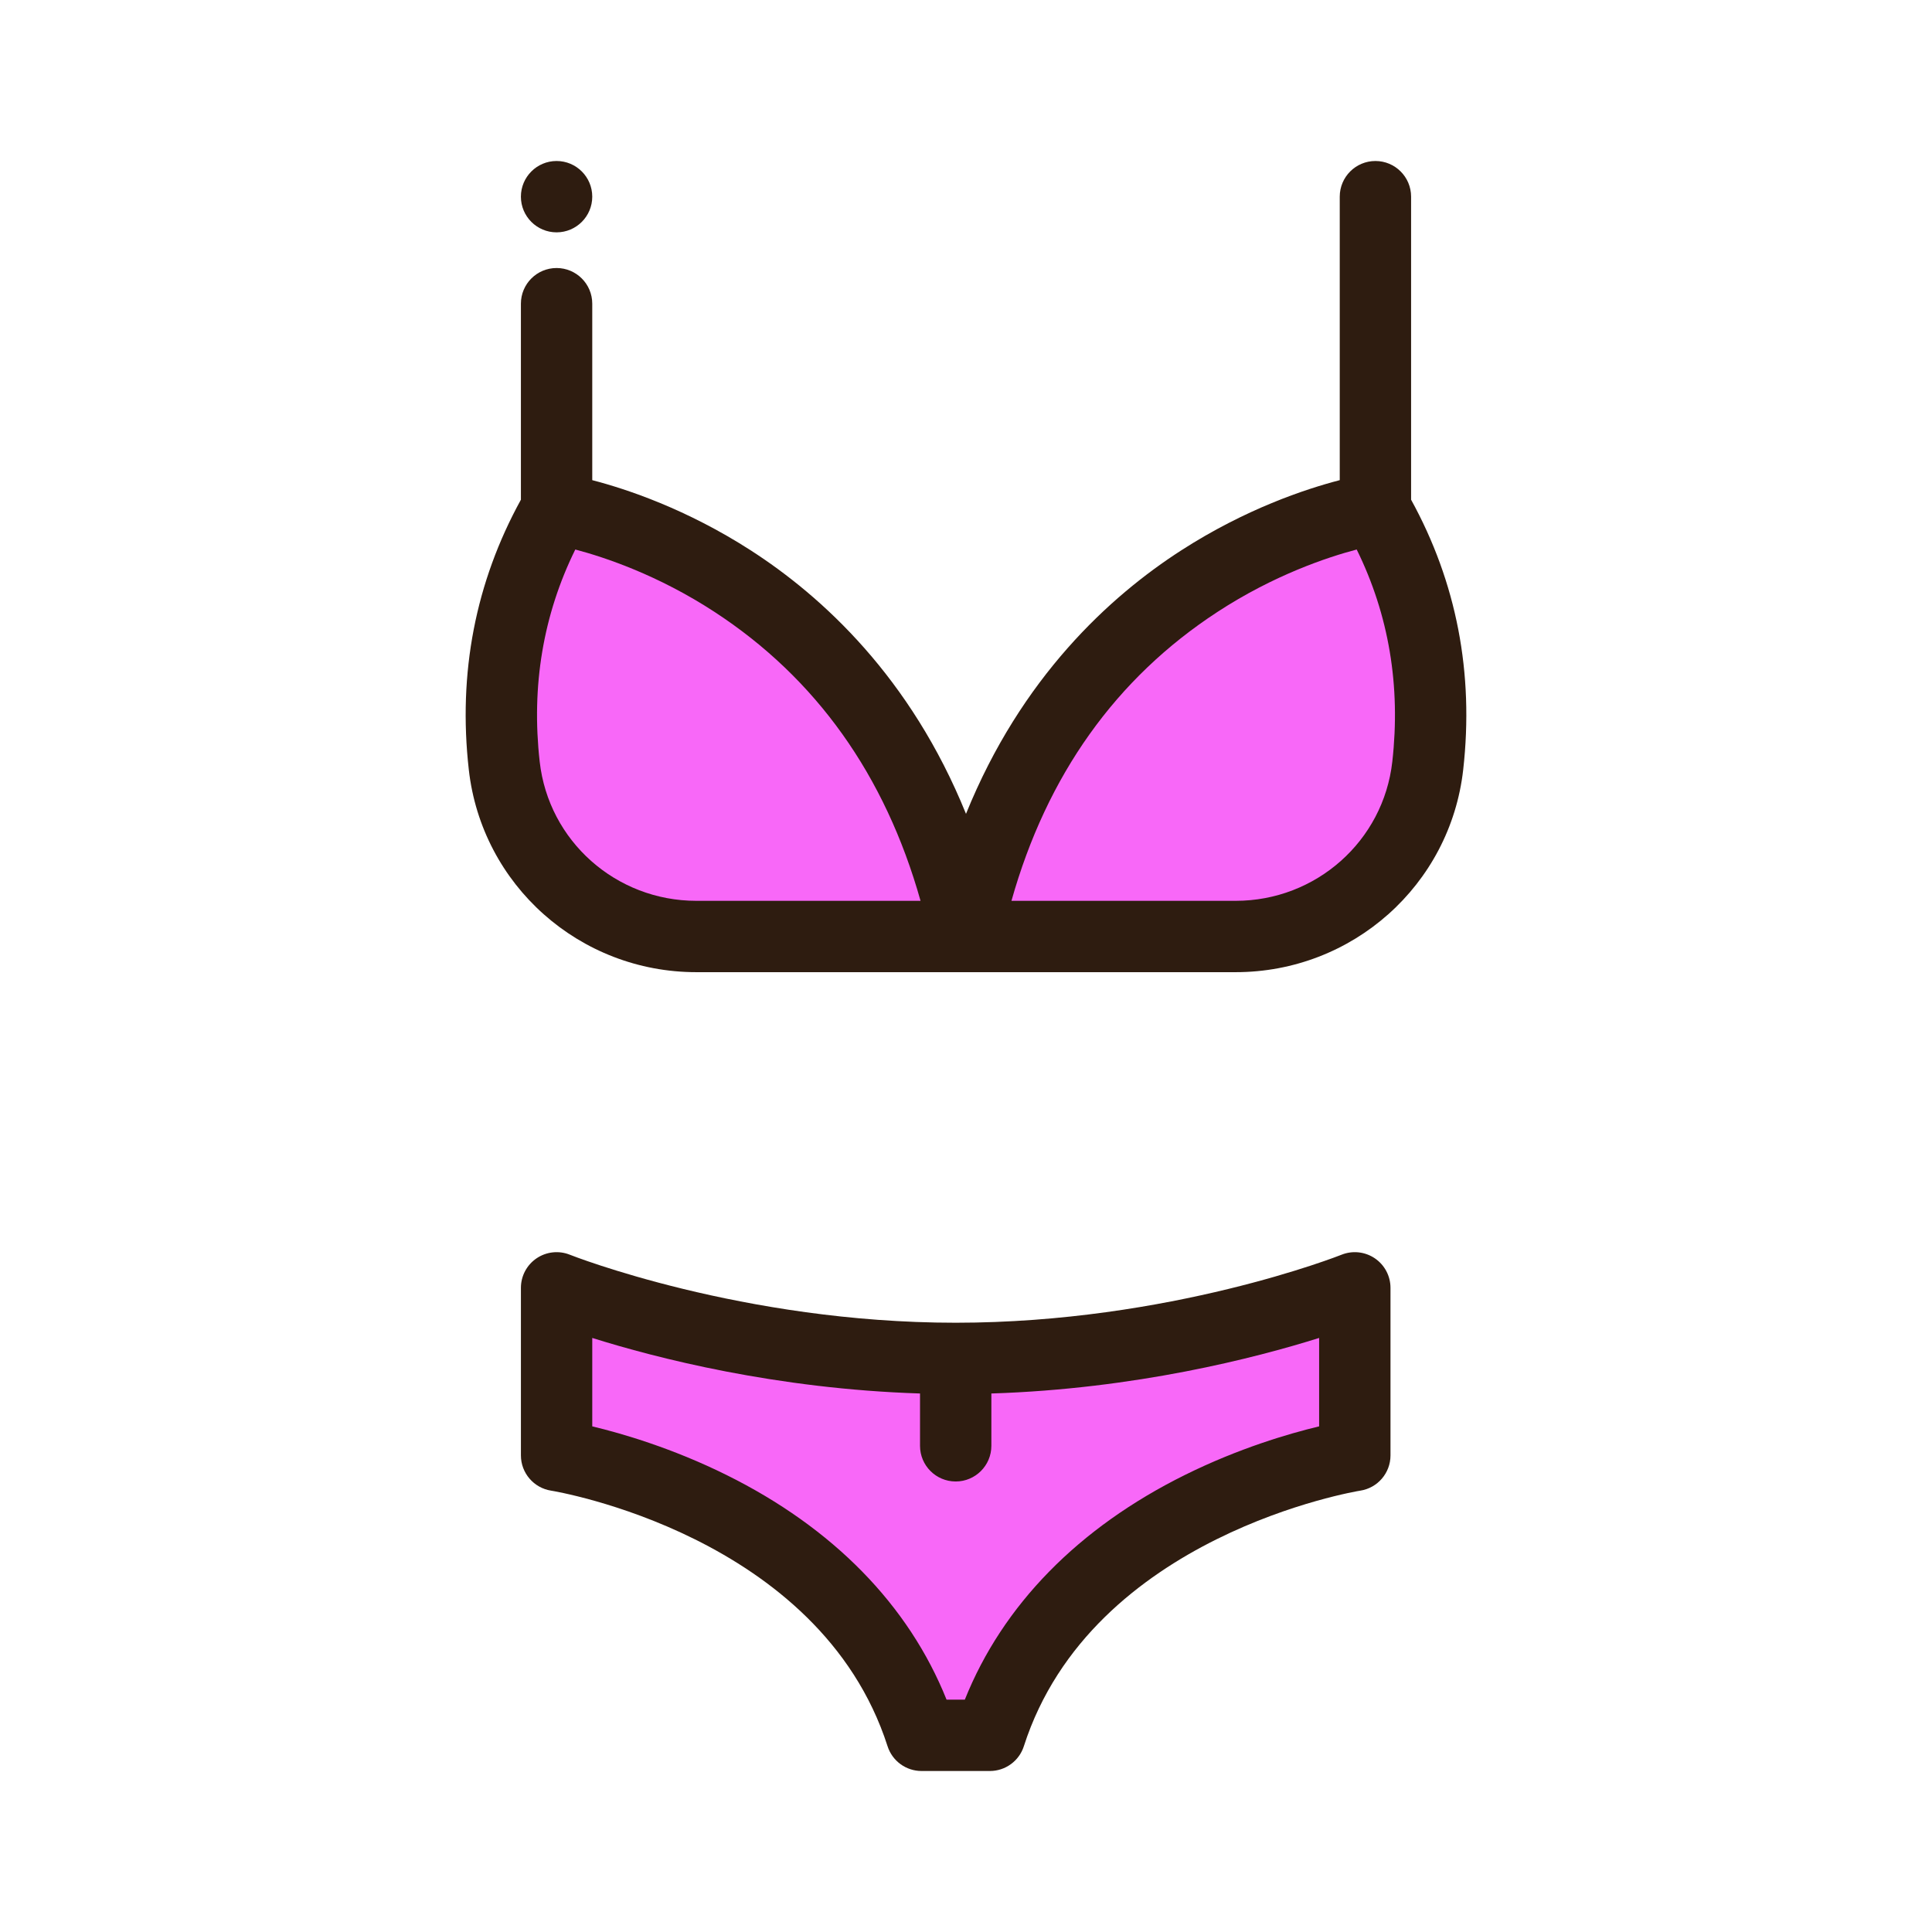
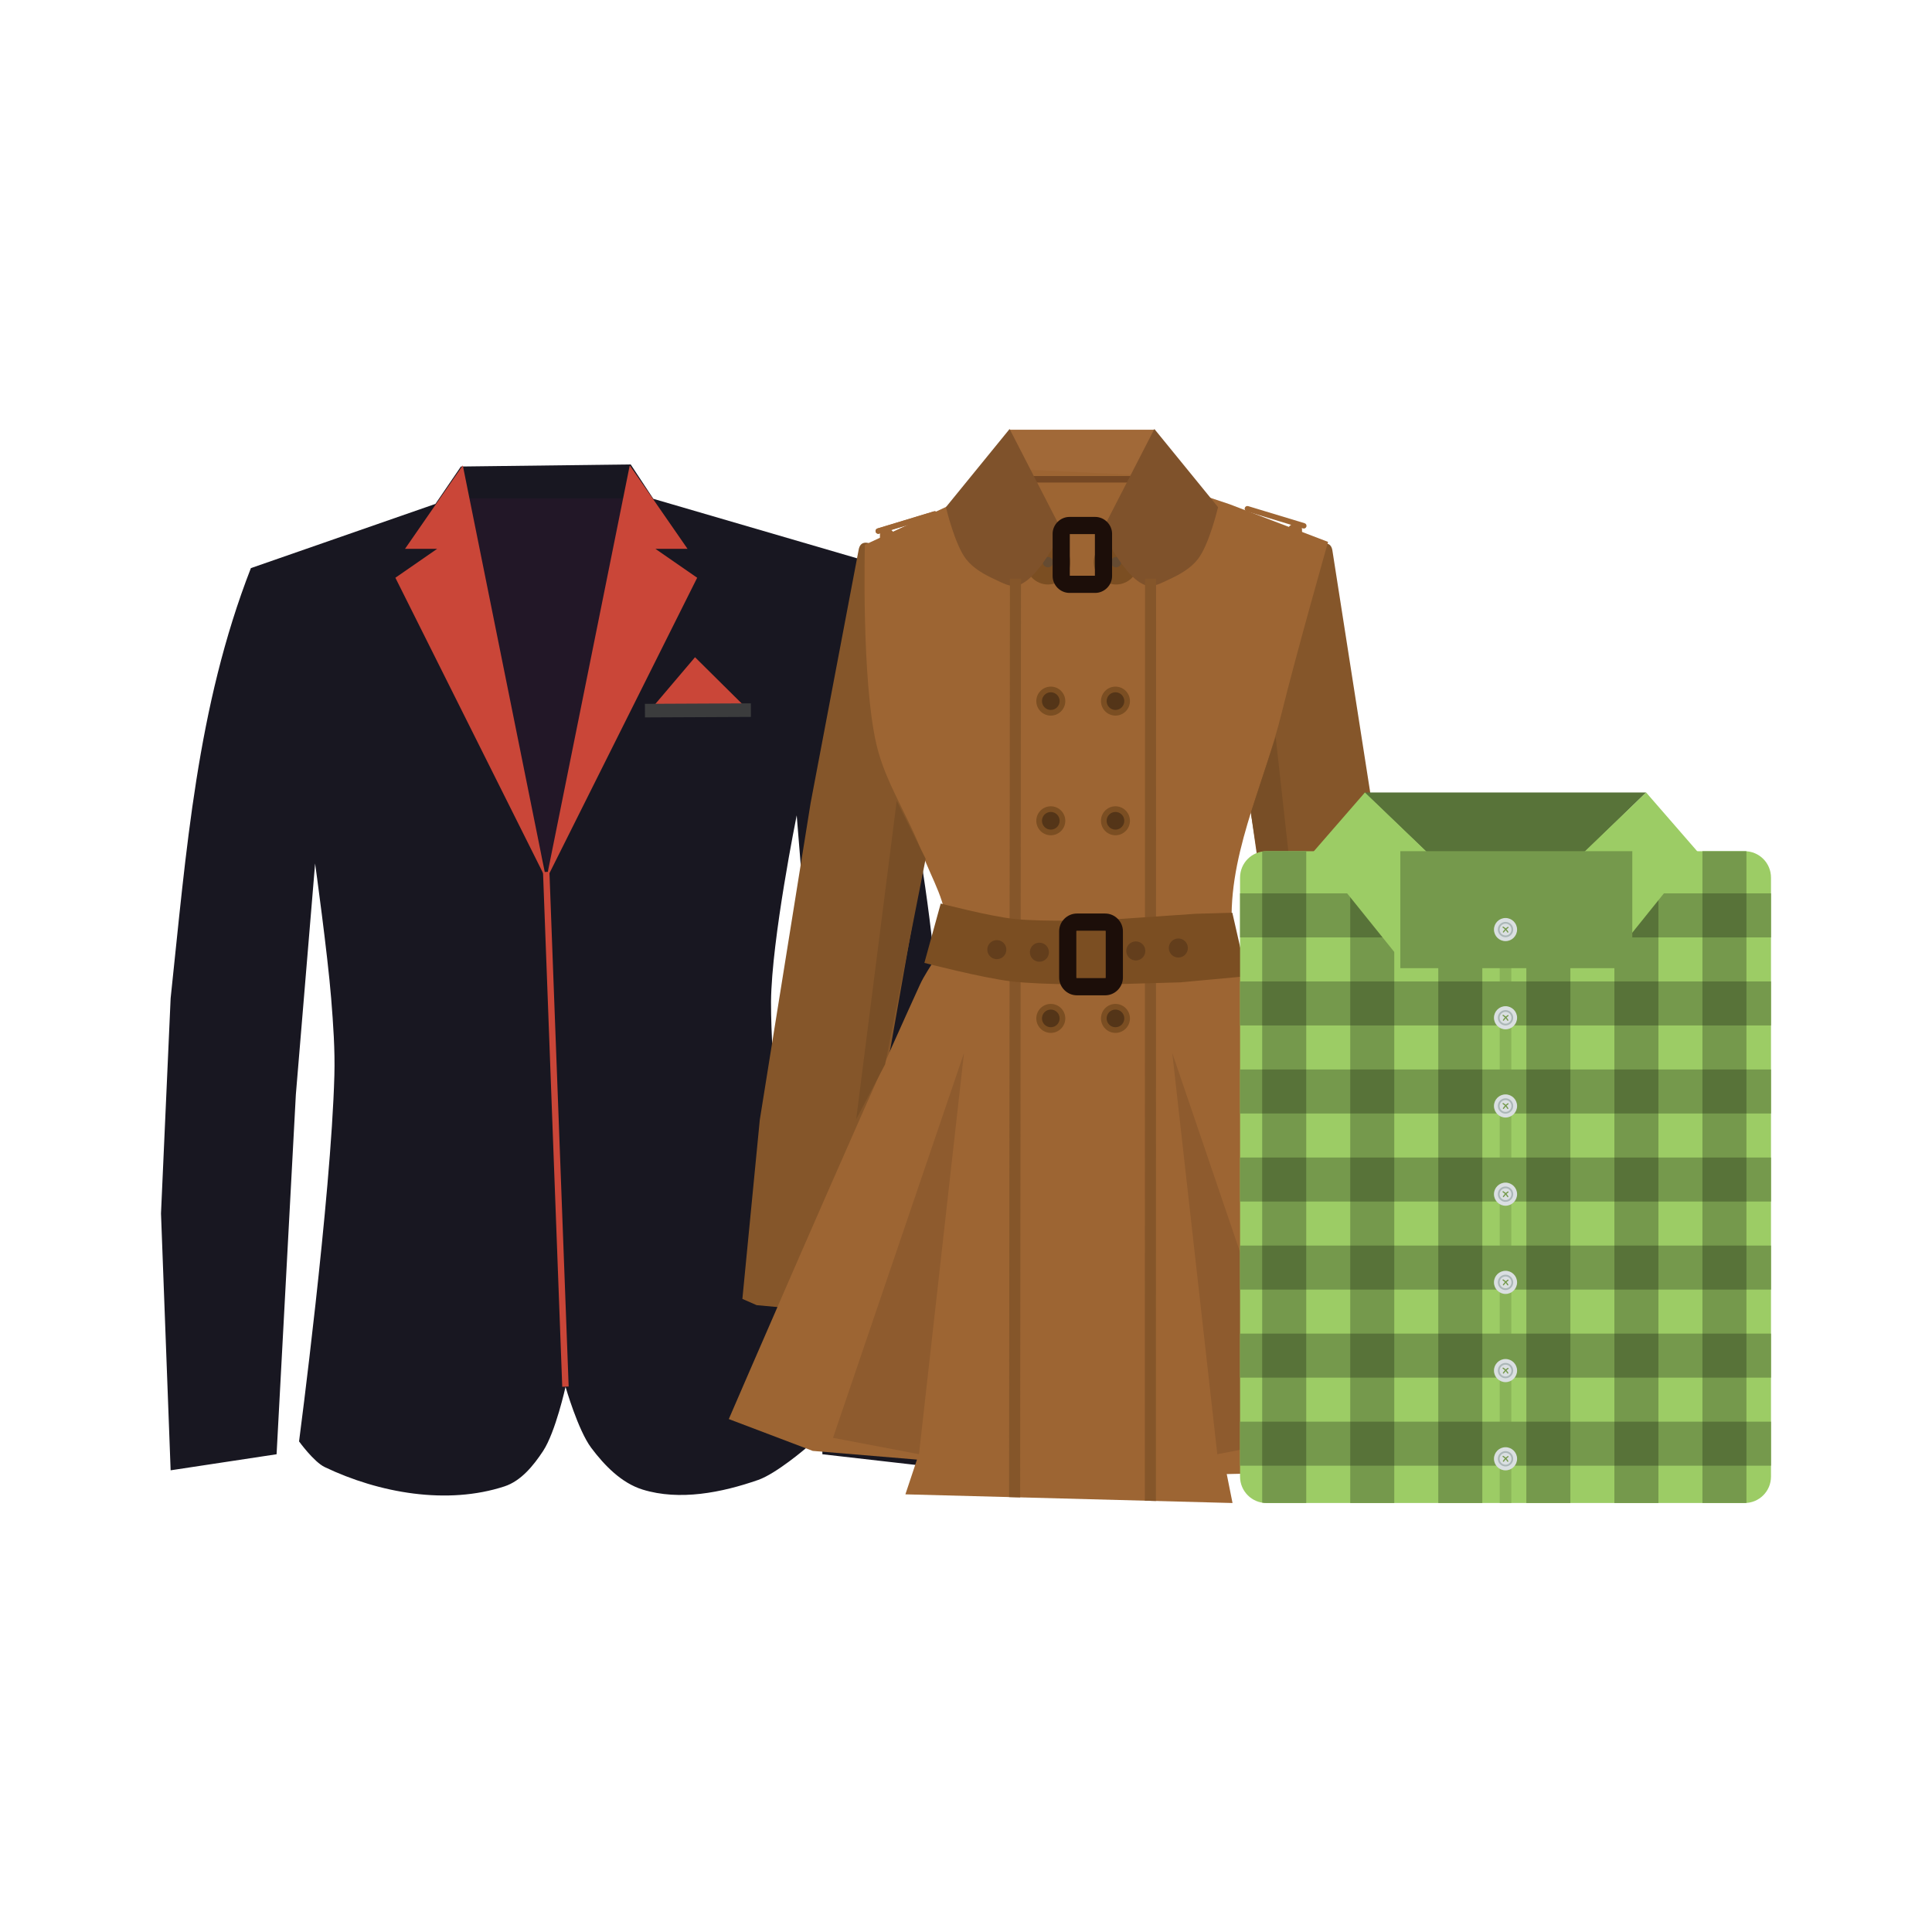
- <svg xmlns="http://www.w3.org/2000/svg" height="256px" width="256px" version="1.1" id="Layer_1" viewBox="-51.2 -51.2 614.40 614.40" xml:space="preserve" fill="#000000">
+ <svg xmlns="http://www.w3.org/2000/svg" height="256px" width="256px" version="1.1" id="Layer_1" viewBox="-48 -48 576.00 576.00" xml:space="preserve" fill="#000000">
  <g id="SVGRepo_bgCarrier" stroke-width="0" />
  <g id="SVGRepo_tracerCarrier" stroke-linecap="round" stroke-linejoin="round" />
  <g id="SVGRepo_iconCarrier">
-     <g>
-       <path style="fill:#f868f8;" d="M252.722,380.79c71.028,0,126.922-22.439,126.922-22.439v53.285c0,0-91.947,14.022-116.054,89.02 h-10.868h-10.868c-24.107-74.998-116.054-89.02-116.054-89.02V358.35C125.799,358.35,181.694,380.79,252.722,380.79z" />
-       <path style="fill:#f868f8;" d="M386.201,110.632c16.79,29.053,19.308,57.993,16.642,81.658 c-3.483,31.005-29.893,54.329-61.09,54.329H256C281.457,125.822,386.201,110.632,386.201,110.632z" />
-       <path style="fill:#f868f8;" d="M125.799,110.632c0,0,104.744,15.19,130.201,135.987h-85.753c-31.197,0-57.607-23.324-61.09-54.329 C106.491,168.625,109.01,139.685,125.799,110.632z" />
-     </g>
-     <g>
-       <path style="fill:#2E1C10;" d="M125.799,22.689c6.262,0,11.344-5.082,11.344-11.345S132.062,0,125.799,0 s-11.345,5.082-11.345,11.345S119.537,22.689,125.799,22.689z" />
-       <path style="fill:#2E1C10;" d="M414.118,193.559c3.462-30.74-2.132-59.599-16.572-85.847V11.345C397.546,5.08,392.466,0,386.201,0 s-11.345,5.08-11.345,11.345v90.149c-10.978,2.847-29.959,9.173-50.348,22.293c-22.805,14.674-50.95,40.447-68.508,83.829 c-17.558-43.383-45.702-69.155-68.508-83.829c-20.388-13.119-39.37-19.446-50.348-22.293V45.378c0-6.264-5.08-11.345-11.345-11.345 c-6.264,0-11.344,5.08-11.344,11.345v62.333c-14.44,26.248-20.036,55.107-16.572,85.844c4.125,36.719,35.235,64.407,72.364,64.407 H256h85.753C378.883,257.964,409.993,230.274,414.118,193.559z M170.247,235.275c-25.566,0-46.983-19.025-49.817-44.255 c-2.711-24.062,1.097-46.718,11.32-67.469c9.378,2.47,26.294,8.109,44.289,19.849c32.268,21.053,54.261,51.92,65.505,91.873 h-71.297V235.275z M391.57,191.023c-2.834,25.227-24.251,44.252-49.817,44.252h-71.297c11.245-39.954,33.237-70.821,65.505-91.873 c17.999-11.744,34.921-17.383,44.288-19.851C390.473,144.301,394.282,166.959,391.57,191.023z" />
-       <path style="fill:#2E1C10;" d="M375.418,347.822c-0.539,0.216-54.648,21.624-122.695,21.624 c-67.812,0-122.163-21.409-122.695-21.624c-3.496-1.402-7.459-0.98-10.58,1.13c-3.121,2.109-4.99,5.631-4.99,9.398v53.286 c0,5.593,4.092,10.353,9.618,11.213c0.852,0.132,85.361,14.017,106.981,81.279c1.508,4.691,5.873,7.872,10.801,7.872h21.736 c4.928,0,9.292-3.182,10.801-7.872c21.62-67.262,106.129-81.147,106.964-81.278c5.541-0.845,9.634-5.61,9.634-11.215V358.35 c0-3.766-1.87-7.289-4.99-9.398C382.877,346.841,378.912,346.419,375.418,347.822z M368.299,402.402 c-9.669,2.317-25.534,6.961-42.678,15.453c-33.915,16.801-57.954,41.392-69.994,71.456h-5.81 c-12.04-30.064-36.08-54.656-69.994-71.456c-17.144-8.492-33.009-13.137-42.678-15.453v-28.12 c20.261,6.363,58.465,16.214,104.233,17.665v16.638c0,6.264,5.08,11.345,11.344,11.345s11.345-5.08,11.345-11.345v-16.638 c45.767-1.451,83.971-11.301,104.233-17.665v28.12H368.299z" />
+     <g transform="translate(0 -540.36)">
+       <path style="fill:#181721;" d="M2.872,930.712l31.588-4.786l5.743-107.207l5.743-68.919c0,0,3.707,26.75,4.786,40.203 c0.613,7.64,1.166,15.312,0.957,22.973C50.693,849.505,41.16,922.097,41.16,922.097s4.401,6.1,7.658,7.658 c16.212,7.753,36.532,11.355,53.604,5.743c4.934-1.622,8.628-6.193,11.486-10.529c3.721-5.645,6.701-19.144,6.701-19.144 s3.711,12.925,7.658,18.187c3.947,5.262,9.031,10.502,15.315,12.444c11.013,3.402,23.576,0.924,34.459-2.872 c5.431-1.894,14.358-9.572,14.358-9.572c1.853-43.556-10.526-92.242-10.529-133.052c0.186-18.68,7.658-55.518,7.658-55.518 l5.743,70.833l1.914,119.651l33.502,3.829l1.914-120.608c-1.653-51.476-12.98-100.552-24.887-150.282l-60.933-17.79l-6.749-10.249 l-50.616,0.619l-7.6,11.148l-55.015,19.144c-16.16,41.459-19.264,84.52-23.93,128.266L0,854.135L2.872,930.712z" />
+       <path style="fill:#221727;" d="M89.539,640.92h51.102l-7.445,66.556l-17.598,44.785l-17.26-40.742L89.539,640.92z" />
+       <g>
+         <path style="fill:#CA4638;" d="M114.865,754.586l-44.989-89.977l12.444-8.615h-9.572l17.23-24.887L114.865,754.586z" />
+         <path style="fill:#CA4638;" d="M114.865,754.586l44.989-89.977l-12.444-8.615h9.572l-17.23-24.887L114.865,754.586z" />
+         <path style="fill:#CA4638;" d="M113.891,752.344l1.913-0.074l5.735,153.464l-1.913,0.074L113.891,752.344z" />
+         <path style="fill:#CA4638;" d="M147.096,702.574l12.117-14.271l15.64,15.495L147.096,702.574z" />
+       </g>
+       <path style="fill:#3B3C3D;" d="M144.271,702.197l31.587-0.147l0.019,4.051l-31.587,0.147L144.271,702.197z" />
+       <g>
+         <path style="fill:#85562A;" d="M372.329,882.637l4.315-1.726l-3.452-53.512l-12.083-94.941l-11.867-75.953 c-2.903-18.58-89.726,91.385-25.246,71.637l15.536,108.75l18.125,46.607L372.329,882.637z" />
+         <path style="fill:#85562A;" d="M177.588,881.477l-4.257-1.865l5.188-53.372l15.159-94.498l14.327-75.527 c3.505-18.476,86.712,94.25,22.906,72.419l-19.058,108.188l-19.629,45.994L177.588,881.477z" />
+       </g>
+       <path style="fill:#A16938;" d="M253.003,620.471h43.155l5.179,14.457l-49.196,2.589L253.003,620.471z" />
+       <path style="fill:#9D6533;" d="M169.283,915.435c0,0,37.377-86.578,56.964-129.464c2.513-5.502,7.333-10.366,7.768-16.399 c0.563-7.806-4.232-15.085-6.905-22.44c-4.051-11.149-11.126-21.243-13.809-32.798c-4.499-19.369-3.452-59.554-3.452-59.554 l25.893-12.083l21.577-10.357l35.387,1.726l25.893,8.631l29.345,11.22c0,0-9.611,33.844-13.81,50.923 c-5.416,22.03-16.857,43.878-14.673,66.458c0.695,7.182,5.615,13.296,8.631,19.851c18.985,41.263,59.554,122.56,59.554,122.56 l-31.071,17.262l-38.839,0.863l1.726,8.631l-97.53-2.589l3.452-10.357l-31.071-2.589L169.283,915.435z" />
+       <path style="fill:#8E5B2E;" d="M314.917,925.91l25.633-4.883L301.49,806.291L314.917,925.91z" />
+       <path style="fill:#754824;" d="M258.397,634.281h33.877v1.942h-33.877V634.281z" />
+       <g shape-rendering="auto" image-rendering="auto" color-rendering="auto" color-interpolation="sRGB">
+         <path style="fill:#7B4E22;" d="M264.439,653.297c-3.649,0-6.662,3.013-6.662,6.662s3.013,6.66,6.662,6.66 c3.649,0,6.66-3.012,6.66-6.66S268.088,653.297,264.439,653.297z" />
+         <path style="fill:#654B32;" d="M264.439,658.42c0.88,0,1.537,0.659,1.537,1.539s-0.657,1.537-1.537,1.537 c-0.88,0-1.539-0.657-1.539-1.537S263.56,658.42,264.439,658.42z" />
+       </g>
+       <path style="fill:#7F522B;" d="M234.015,643.559l18.988-23.304l15.536,30.208c0,0-6.355,14.15-12.946,16.399 c-2.245,0.766-4.746-0.742-6.905-1.726c-3.195-1.457-6.463-3.279-8.631-6.042C236.626,654.724,234.015,643.559,234.015,643.559 L234.015,643.559z" />
+       <g shape-rendering="auto" image-rendering="auto" color-rendering="auto" color-interpolation="sRGB">
+         <path style="fill:#7B4E22;" d="M284.748,653.297c-3.649,0-6.66,3.013-6.66,6.662s3.012,6.66,6.66,6.66s6.662-3.012,6.662-6.66 S288.397,653.297,284.748,653.297z" />
+         <path style="fill:#654B32;" d="M284.748,658.42c0.88,0,1.539,0.659,1.539,1.539s-0.659,1.537-1.539,1.537 c-0.88,0-1.537-0.657-1.537-1.537S283.868,658.42,284.748,658.42z" />
+       </g>
+       <path style="fill:#7F522B;" d="M315.146,643.559l-18.988-23.304l-15.536,30.208c0,0,6.355,14.15,12.946,16.399 c2.245,0.766,4.746-0.742,6.905-1.726c3.195-1.457,6.463-3.279,8.631-6.042C312.535,654.724,315.146,643.559,315.146,643.559z" />
+       <g shape-rendering="auto" image-rendering="auto" color-rendering="auto" color-interpolation="sRGB">
+         <path style="fill:#1C0E09;" d="M270.863,646.471c-2.747,0-5.039,2.292-5.039,5.039v12.58c0,2.747,2.292,5.039,5.039,5.039h7.65 c2.747,0,5.039-2.292,5.039-5.039v-12.58c0-2.747-2.292-5.039-5.039-5.039H270.863z M270.947,651.596h7.482v12.41h-7.482V651.596z " />
+         <path style="fill:#85562A;" d="M253.096,664.921v1l-0.25,272.775l3.295,0.088l0.25-273.863H253.096z M293.377,664.921v1 l-0.06,273.85l3.295,0.088l0.06-274.938H293.377z" />
+       </g>
+       <path style="fill:#7B4E22;" d="M232.464,761.739c0,0,14.424,3.769,21.807,4.577c9.128,0.999,27.546,0.305,27.546,0.305 l26.685-1.831l10.904-0.305l4.304,18.919l-19.798,1.831l-21.52,0.61c0,0-19.385,0.247-28.98-0.916 c-8.737-1.058-25.824-5.493-25.824-5.493L232.464,761.739z" />
+       <path shape-rendering="auto" image-rendering="auto" color-rendering="auto" color-interpolation="sRGB" style="fill:#1C0E09;" d=" M273.055,764.715c-2.882,0-5.283,2.401-5.283,5.283v13.818c0,2.882,2.401,5.283,5.283,5.283h8.447c2.882,0,5.281-2.401,5.281-5.283 v-13.818c0-2.882-2.399-5.283-5.281-5.283H273.055z M273.055,769.84h8.447c0.133,0,0.158,0.026,0.158,0.158v13.818 c0,0.133-0.026,0.16-0.158,0.16h-8.447c-0.132,0-0.16-0.028-0.16-0.16v-13.818C272.895,769.865,272.922,769.84,273.055,769.84z" />
+       <path style="fill:#8E5B2E;" d="M225.983,925.91l-25.633-4.883l39.059-114.737L225.983,925.91z" />
+       <g>
+         <path style="fill:#633E1C;" d="M252.024,775.65c-0.095,1.565-1.441,2.757-3.007,2.662s-2.757-1.441-2.662-3.007l0,0 c0.095-1.565,1.441-2.757,3.007-2.662h0C250.927,772.738,252.119,774.085,252.024,775.65L252.024,775.65L252.024,775.65z" />
+         <path style="fill:#633E1C;" d="M264.718,776.422c-0.095,1.565-1.441,2.757-3.007,2.662s-2.757-1.441-2.662-3.007l0,0 c0.095-1.565,1.441-2.757,3.007-2.662h0C263.621,773.51,264.813,774.856,264.718,776.422L264.718,776.422L264.718,776.422z" />
+         <path style="fill:#633E1C;" d="M293.454,775.673c0.107,1.565-1.074,2.92-2.639,3.028c0,0,0,0,0,0 c-1.565,0.107-2.92-1.074-3.028-2.639l0,0c-0.107-1.565,1.074-2.92,2.639-3.028c0,0,0,0,0,0 C291.991,772.927,293.347,774.108,293.454,775.673L293.454,775.673z" />
+         <path style="fill:#633E1C;" d="M306.142,774.802c0.107,1.565-1.074,2.92-2.639,3.028c0,0,0,0,0,0 c-1.565,0.107-2.92-1.074-3.028-2.639l0,0c-0.107-1.565,1.074-2.92,2.639-3.028c0,0,0,0,0,0 C304.679,772.056,306.035,773.237,306.142,774.802L306.142,774.802z" />
+       </g>
+       <path id="SVGCleanerId_0" style="fill:#9D6533;" d="M213.607,649.913l16.823-5.094c0.431-0.131,0.884,0.111,1.015,0.542 c0.131,0.431-0.111,0.883-0.542,1.014l-16.823,5.094c-0.431,0.131-0.884-0.111-1.015-0.542 C212.934,650.496,213.176,650.044,213.607,649.913z" />
+       <path id="SVGCleanerId_1" style="fill:#9D6533;" d="M215.899,650.248h1.061c0.842,0,1.519,0.678,1.519,1.519v0.791 c0,0.842-0.678,1.519-1.519,1.519h-1.061c-0.842,0-1.519-0.678-1.519-1.519v-0.791C214.38,650.926,215.057,650.248,215.899,650.248 L215.899,650.248z" />
+       <g>
+         <path id="SVGCleanerId_0_1_" style="fill:#9D6533;" d="M213.607,649.913l16.823-5.094c0.431-0.131,0.884,0.111,1.015,0.542 c0.131,0.431-0.111,0.883-0.542,1.014l-16.823,5.094c-0.431,0.131-0.884-0.111-1.015-0.542 C212.934,650.496,213.176,650.044,213.607,649.913z" />
+       </g>
+       <g>
+         <path id="SVGCleanerId_1_1_" style="fill:#9D6533;" d="M215.899,650.248h1.061c0.842,0,1.519,0.678,1.519,1.519v0.791 c0,0.842-0.678,1.519-1.519,1.519h-1.061c-0.842,0-1.519-0.678-1.519-1.519v-0.791 C214.38,650.926,215.057,650.248,215.899,650.248L215.899,650.248z" />
+       </g>
+       <g>
+         <path style="fill:#9D6533;" d="M340.948,648.349l-16.823-5.094c-0.431-0.131-0.884,0.111-1.015,0.542 c-0.131,0.431,0.111,0.883,0.542,1.014l16.823,5.094c0.431,0.131,0.884-0.111,1.015-0.542 C341.621,648.931,341.38,648.479,340.948,648.349z" />
+         <path style="fill:#9D6533;" d="M338.657,648.684h-1.061c-0.842,0-1.519,0.678-1.519,1.519v0.791c0,0.842,0.678,1.519,1.519,1.519 h1.061c0.842,0,1.519-0.678,1.519-1.519v-0.791C340.176,649.361,339.498,648.684,338.657,648.684z" />
+       </g>
+       <path style="fill:#784E26;" d="M345.624,832.24l-13.298-120.201l-7.4,22.612l12.066,77.165L345.624,832.24z" />
+       <path style="fill:#9CCC65;" d="M329.582,746.131h142.539c4.365,0,7.878,3.514,7.878,7.878v178.577c0,4.365-3.514,7.878-7.878,7.878 H329.582c-4.365,0-7.878-3.514-7.878-7.878V754.009C321.704,749.645,325.218,746.131,329.582,746.131z" />
+       <path style="fill:#89B358;" d="M399.121,767.909v172.555h3.463V767.909H399.121z" />
+       <g>
+         <path style="fill:#75994C;" d="M321.703,758.708v13.125H480v-13.125H321.703z" />
+         <path style="fill:#75994C;" d="M321.703,784.958v13.125H480v-13.125H321.703z" />
+         <path style="fill:#75994C;" d="M321.703,811.208v13.125H480v-13.125H321.703z" />
+         <path style="fill:#75994C;" d="M321.703,837.458v13.125H480v-13.125H321.703z" />
+         <path style="fill:#75994C;" d="M321.703,863.708v13.125H480v-13.125H321.703z" />
+         <path style="fill:#75994C;" d="M321.703,889.958v13.125H480v-13.125H321.703z" />
+         <path style="fill:#75994C;" d="M321.703,916.208v13.125H480v-13.125H321.703z" />
+         <path style="fill:#75994C;" d="M329.582,746.132c-0.436,0-0.859,0.042-1.275,0.109v194.113c0.416,0.067,0.84,0.109,1.275,0.109 h11.85V746.132H329.582z" />
+         <path style="fill:#75994C;" d="M354.557,746.132v194.332h13.125V746.132H354.557z" />
+         <path style="fill:#75994C;" d="M380.807,746.132v194.332h13.125V746.132H380.807z" />
+         <path style="fill:#75994C;" d="M407.057,746.132v194.332h13.125V746.132H407.057z" />
+         <path style="fill:#75994C;" d="M433.307,746.132v194.332h13.125V746.132H433.307z" />
+         <path style="fill:#75994C;" d="M459.557,746.132v194.332h12.564c0.189,0,0.375-0.014,0.561-0.027V746.159 c-0.186-0.013-0.371-0.027-0.561-0.027H459.557z" />
+       </g>
+       <path style="fill:#587339;" d="M358.729,728.629h84.047l-41.701,40.54L358.729,728.629z" />
+       <path style="fill:#DADFE1;" d="M404.299,822.09c0,1.904-1.543,3.447-3.447,3.447s-3.447-1.543-3.447-3.447s1.543-3.447,3.447-3.447 S404.299,820.186,404.299,822.09z" />
+       <g shape-rendering="auto" image-rendering="auto" color-rendering="auto" color-interpolation="sRGB">
+         <path style="fill:#ABB7B7;" d="M400.852,819.801c-1.261,0-2.289,1.028-2.289,2.289s1.028,2.289,2.289,2.289 c1.261,0,2.289-1.028,2.289-2.289S402.112,819.801,400.852,819.801z M400.852,820.328c0.977,0,1.764,0.785,1.764,1.762 s-0.787,1.764-1.764,1.764c-0.977,0-1.762-0.787-1.762-1.764S399.875,820.328,400.852,820.328z" />
+         <g>
+           <path style="fill:#75994C;" d="M400.115,821.197c-0.096,0.009-0.167,0.094-0.158,0.191c0.005,0.054,0.035,0.102,0.08,0.132 c0,0,0.539,0.365,0.727,0.557c0.218,0.223,0.617,0.844,0.617,0.844c0.052,0.082,0.161,0.106,0.242,0.053 c0.081-0.052,0.105-0.159,0.054-0.241c0,0-0.376-0.607-0.662-0.9c-0.257-0.263-0.785-0.605-0.785-0.605 C400.197,821.204,400.156,821.193,400.115,821.197L400.115,821.197z" />
+           <path style="fill:#75994C;" d="M401.582,821.273c-0.034,0.002-0.066,0.013-0.094,0.033c0,0-0.468,0.314-0.701,0.541 c-0.285,0.278-0.697,0.857-0.697,0.857c-0.062,0.074-0.052,0.185,0.022,0.247c0.074,0.062,0.185,0.052,0.247-0.022 c0.005-0.006,0.01-0.013,0.015-0.02c0,0,0.43-0.589,0.658-0.811c0.176-0.171,0.656-0.504,0.656-0.504 c0.081-0.052,0.105-0.161,0.052-0.242C401.706,821.3,401.645,821.27,401.582,821.273L401.582,821.273z" />
+         </g>
+       </g>
+       <path style="fill:#DADFE1;" d="M404.299,795.793c0,1.904-1.543,3.447-3.447,3.447s-3.447-1.543-3.447-3.447 s1.543-3.447,3.447-3.447S404.299,793.89,404.299,795.793z" />
+       <g shape-rendering="auto" image-rendering="auto" color-rendering="auto" color-interpolation="sRGB">
+         <path style="fill:#ABB7B7;" d="M400.852,793.504c-1.261,0-2.289,1.028-2.289,2.289s1.028,2.289,2.289,2.289 c1.261,0,2.289-1.028,2.289-2.289S402.112,793.504,400.852,793.504z M400.852,794.031c0.977,0,1.764,0.785,1.764,1.762 s-0.787,1.764-1.764,1.764c-0.977,0-1.762-0.787-1.762-1.764S399.875,794.031,400.852,794.031z" />
+         <g>
+           <path style="fill:#75994C;" d="M400.115,794.9c-0.096,0.009-0.167,0.094-0.158,0.191c0.005,0.054,0.035,0.102,0.08,0.132 c0,0,0.539,0.365,0.727,0.557c0.218,0.223,0.617,0.844,0.617,0.844c0.052,0.082,0.161,0.106,0.242,0.053 c0.081-0.052,0.105-0.159,0.054-0.241c0,0-0.376-0.607-0.662-0.9c-0.257-0.263-0.785-0.605-0.785-0.605 C400.197,794.907,400.156,794.896,400.115,794.9L400.115,794.9z" />
+           <path style="fill:#75994C;" d="M401.582,794.976c-0.034,0.002-0.066,0.013-0.094,0.033c0,0-0.468,0.314-0.701,0.541 c-0.285,0.278-0.697,0.857-0.697,0.857c-0.062,0.074-0.052,0.185,0.022,0.247c0.074,0.062,0.185,0.052,0.247-0.022 c0.005-0.006,0.01-0.013,0.015-0.02c0,0,0.43-0.589,0.658-0.811c0.176-0.171,0.656-0.504,0.656-0.504 c0.081-0.052,0.105-0.161,0.052-0.242C401.706,795.003,401.645,794.973,401.582,794.976L401.582,794.976z" />
+         </g>
+       </g>
+       <path style="fill:#DADFE1;" d="M404.299,900.98c0,1.904-1.543,3.447-3.447,3.447s-3.447-1.543-3.447-3.447s1.543-3.447,3.447-3.447 S404.299,899.077,404.299,900.98z" />
+       <g shape-rendering="auto" image-rendering="auto" color-rendering="auto" color-interpolation="sRGB">
+         <path style="fill:#ABB7B7;" d="M400.852,898.691c-1.261,0-2.289,1.028-2.289,2.289s1.028,2.289,2.289,2.289 c1.261,0,2.289-1.028,2.289-2.289S402.112,898.691,400.852,898.691z M400.852,899.217c0.977,0,1.764,0.787,1.764,1.764 s-0.787,1.764-1.764,1.764c-0.977,0-1.762-0.787-1.762-1.764S399.875,899.217,400.852,899.217z" />
+         <g>
+           <path style="fill:#75994C;" d="M400.133,900.086c-0.097-0.002-0.177,0.075-0.179,0.172c-0.001,0.062,0.03,0.12,0.083,0.152 c0,0,0.539,0.365,0.727,0.557c0.218,0.223,0.617,0.844,0.617,0.844c0.052,0.082,0.161,0.106,0.242,0.053 c0.081-0.052,0.105-0.159,0.054-0.241c0,0-0.376-0.607-0.662-0.9c-0.257-0.263-0.785-0.605-0.785-0.605 C400.202,900.097,400.168,900.086,400.133,900.086L400.133,900.086z" />
+           <path style="fill:#75994C;" d="M401.582,900.164c-0.034,0.001-0.066,0.012-0.094,0.031c0,0-0.468,0.315-0.701,0.543 c-0.285,0.278-0.697,0.857-0.697,0.857c-0.062,0.074-0.052,0.185,0.022,0.247c0.074,0.062,0.185,0.052,0.247-0.022 c0.005-0.006,0.01-0.013,0.015-0.02c0,0,0.43-0.589,0.658-0.811c0.176-0.171,0.656-0.504,0.656-0.504 c0.081-0.052,0.105-0.161,0.052-0.242C401.706,900.191,401.645,900.16,401.582,900.164L401.582,900.164z" />
+         </g>
+       </g>
+       <path style="fill:#DADFE1;" d="M404.299,874.684c0,1.904-1.543,3.447-3.447,3.447s-3.447-1.543-3.447-3.447 s1.543-3.447,3.447-3.447S404.299,872.78,404.299,874.684z" />
+       <g shape-rendering="auto" image-rendering="auto" color-rendering="auto" color-interpolation="sRGB">
+         <path style="fill:#ABB7B7;" d="M400.852,872.394c-1.261,0-2.289,1.028-2.289,2.289s1.028,2.289,2.289,2.289 c1.261,0,2.289-1.028,2.289-2.289S402.112,872.394,400.852,872.394z M400.852,872.92c0.977,0,1.764,0.787,1.764,1.764 s-0.787,1.764-1.764,1.764c-0.977,0-1.762-0.787-1.762-1.764S399.875,872.92,400.852,872.92z" />
+         <g>
+           <path style="fill:#75994C;" d="M400.133,873.789c-0.097-0.002-0.177,0.075-0.179,0.172c-0.001,0.062,0.03,0.12,0.083,0.152 c0,0,0.539,0.365,0.727,0.557c0.218,0.223,0.617,0.844,0.617,0.844c0.052,0.082,0.161,0.106,0.242,0.053 c0.081-0.052,0.105-0.159,0.054-0.241c0,0-0.376-0.607-0.662-0.9c-0.257-0.263-0.785-0.605-0.785-0.605 C400.202,873.8,400.168,873.789,400.133,873.789L400.133,873.789z" />
+           <path style="fill:#75994C;" d="M401.582,873.867c-0.034,0.001-0.066,0.012-0.094,0.031c0,0-0.468,0.315-0.701,0.543 c-0.285,0.278-0.697,0.857-0.697,0.857c-0.062,0.074-0.052,0.185,0.022,0.247c0.074,0.062,0.185,0.052,0.247-0.022 c0.005-0.006,0.01-0.013,0.015-0.02c0,0,0.43-0.589,0.658-0.811c0.176-0.171,0.656-0.504,0.656-0.504 c0.081-0.052,0.105-0.161,0.052-0.242C401.706,873.894,401.645,873.863,401.582,873.867L401.582,873.867z" />
+         </g>
+       </g>
+       <path style="fill:#DADFE1;" d="M404.299,848.387c0,1.904-1.543,3.447-3.447,3.447s-3.447-1.543-3.447-3.447 s1.543-3.447,3.447-3.447S404.299,846.483,404.299,848.387z" />
+       <g shape-rendering="auto" image-rendering="auto" color-rendering="auto" color-interpolation="sRGB">
+         <path style="fill:#ABB7B7;" d="M400.852,846.098c-1.261,0-2.289,1.028-2.289,2.289s1.028,2.289,2.289,2.289 c1.261,0,2.289-1.028,2.289-2.289S402.112,846.098,400.852,846.098z M400.852,846.625c0.977,0,1.764,0.785,1.764,1.762 s-0.787,1.764-1.764,1.764c-0.977,0-1.762-0.787-1.762-1.764S399.875,846.625,400.852,846.625z" />
+         <g>
+           <path style="fill:#75994C;" d="M400.133,847.492c-0.097-0.002-0.177,0.075-0.179,0.172c-0.001,0.062,0.03,0.12,0.083,0.152 c0,0,0.539,0.365,0.727,0.557c0.218,0.223,0.617,0.844,0.617,0.844c0.052,0.082,0.161,0.106,0.242,0.053 c0.081-0.052,0.105-0.159,0.054-0.241c0,0-0.376-0.607-0.662-0.9c-0.257-0.263-0.785-0.605-0.785-0.605 C400.202,847.503,400.168,847.493,400.133,847.492L400.133,847.492z" />
+           <path style="fill:#75994C;" d="M401.582,847.57c-0.034,0.002-0.066,0.013-0.094,0.033c0,0-0.468,0.314-0.701,0.541 c-0.285,0.278-0.697,0.857-0.697,0.857c-0.062,0.074-0.052,0.185,0.022,0.247c0.074,0.062,0.185,0.052,0.247-0.022 c0.005-0.006,0.01-0.013,0.015-0.02c0,0,0.43-0.589,0.658-0.811c0.176-0.171,0.656-0.504,0.656-0.504 c0.081-0.052,0.105-0.161,0.052-0.242C401.706,847.597,401.645,847.566,401.582,847.57L401.582,847.57z" />
+         </g>
+       </g>
+       <path style="fill:#DADFE1;" d="M404.299,927.277c0,1.904-1.543,3.447-3.447,3.447s-3.447-1.543-3.447-3.447 s1.543-3.447,3.447-3.447S404.299,925.374,404.299,927.277z" />
+       <g shape-rendering="auto" image-rendering="auto" color-rendering="auto" color-interpolation="sRGB">
+         <path style="fill:#ABB7B7;" d="M400.852,924.988c-1.261,0-2.289,1.028-2.289,2.289s1.028,2.289,2.289,2.289 c1.261,0,2.289-1.028,2.289-2.289S402.112,924.988,400.852,924.988z M400.852,925.514c0.977,0,1.764,0.787,1.764,1.764 s-0.787,1.764-1.764,1.764c-0.977,0-1.762-0.787-1.762-1.764S399.875,925.514,400.852,925.514z" />
+         <g>
+           <path style="fill:#75994C;" d="M400.133,926.383c-0.097-0.002-0.177,0.075-0.179,0.172c-0.001,0.062,0.03,0.12,0.083,0.152 c0,0,0.539,0.365,0.727,0.557c0.218,0.223,0.617,0.844,0.617,0.844c0.052,0.082,0.161,0.106,0.242,0.053 c0.081-0.052,0.105-0.159,0.054-0.241c0,0-0.376-0.607-0.662-0.9c-0.257-0.263-0.785-0.605-0.785-0.605 C400.202,926.394,400.168,926.383,400.133,926.383L400.133,926.383z" />
+           <path style="fill:#75994C;" d="M401.582,926.461c-0.034,0.001-0.066,0.012-0.094,0.031c0,0-0.468,0.315-0.701,0.543 c-0.285,0.278-0.697,0.857-0.697,0.857c-0.062,0.074-0.052,0.185,0.022,0.247c0.074,0.062,0.185,0.052,0.247-0.022 c0.005-0.006,0.01-0.013,0.015-0.02c0,0,0.43-0.589,0.658-0.811c0.176-0.171,0.656-0.506,0.656-0.506 c0.08-0.054,0.101-0.163,0.047-0.243C401.701,926.487,401.643,926.458,401.582,926.461L401.582,926.461z" />
+         </g>
+       </g>
+       <path style="fill:#7B4E22;" d="M269.603,737.065c0,2.386-1.934,4.32-4.32,4.32s-4.32-1.934-4.32-4.32s1.934-4.32,4.32-4.32 S269.603,734.68,269.603,737.065z" />
+       <path style="fill:#543518;" d="M267.916,737.065c0,1.454-1.179,2.633-2.633,2.633h0c-1.454,0-2.633-1.179-2.633-2.633l0,0 c0-1.454,1.179-2.633,2.633-2.633S267.916,735.611,267.916,737.065z" />
+       <path style="fill:#7B4E22;" d="M288.879,737.065c0,2.386-1.934,4.32-4.32,4.32s-4.32-1.934-4.32-4.32s1.934-4.32,4.32-4.32 S288.879,734.68,288.879,737.065z" />
+       <path style="fill:#543518;" d="M287.192,737.065c0,1.454-1.179,2.633-2.633,2.633h0c-1.454,0-2.633-1.179-2.633-2.633l0,0 c0-1.454,1.179-2.633,2.633-2.633S287.192,735.611,287.192,737.065z" />
+       <path style="fill:#7B4E22;" d="M269.603,701.387c0,2.386-1.934,4.32-4.32,4.32s-4.32-1.934-4.32-4.32s1.934-4.32,4.32-4.32 S269.603,699.001,269.603,701.387z" />
+       <path style="fill:#543518;" d="M267.916,701.387c0,1.454-1.179,2.633-2.633,2.633h0c-1.454,0-2.633-1.179-2.633-2.633l0,0 c0-1.454,1.179-2.633,2.633-2.633S267.916,699.933,267.916,701.387z" />
+       <path style="fill:#7B4E22;" d="M288.879,701.387c0,2.386-1.934,4.32-4.32,4.32s-4.32-1.934-4.32-4.32s1.934-4.32,4.32-4.32 S288.879,699.001,288.879,701.387z" />
+       <path style="fill:#543518;" d="M287.192,701.387c0,1.454-1.179,2.633-2.633,2.633l0,0c-1.454,0-2.633-1.179-2.633-2.633l0,0 c0-1.454,1.179-2.633,2.633-2.633S287.192,699.933,287.192,701.387z" />
+       <path style="fill:#7B4E22;" d="M269.603,795.983c0,2.386-1.934,4.32-4.32,4.32s-4.32-1.934-4.32-4.32s1.934-4.32,4.32-4.32 S269.603,793.598,269.603,795.983z" />
+       <path style="fill:#543518;" d="M267.916,795.983c0,1.454-1.179,2.633-2.633,2.633h0c-1.454,0-2.633-1.179-2.633-2.633l0,0 c0-1.454,1.179-2.633,2.633-2.633S267.916,794.529,267.916,795.983z" />
+       <path style="fill:#7B4E22;" d="M288.879,795.983c0,2.386-1.934,4.32-4.32,4.32s-4.32-1.934-4.32-4.32s1.934-4.32,4.32-4.32 S288.879,793.598,288.879,795.983z" />
+       <path style="fill:#543518;" d="M287.192,795.983c0,1.454-1.179,2.633-2.633,2.633h0c-1.454,0-2.633-1.179-2.633-2.633l0,0 c0-1.454,1.179-2.633,2.633-2.633S287.192,794.529,287.192,795.983z" />
+       <path style="fill:#784E26;" d="M207.259,826.063l12.083-94.941l8.631,17.262l-12.083,61.28L207.259,826.063z" />
+       <g>
+         <path style="fill:#587339;" d="M328.307,916.208v13.125h13.125v-13.125H328.307z" />
+         <path style="fill:#587339;" d="M354.557,916.208v13.125h13.125v-13.125H354.557z" />
+         <path style="fill:#587339;" d="M380.807,916.208v13.125h13.125v-13.125H380.807z" />
+         <path style="fill:#587339;" d="M407.057,916.208v13.125h13.125v-13.125H407.057z" />
+         <path style="fill:#587339;" d="M433.307,916.208v13.125h13.125v-13.125H433.307z" />
+         <path style="fill:#587339;" d="M459.557,916.208v13.125h13.125v-13.125H459.557z" />
+         <path style="fill:#587339;" d="M328.307,889.958v13.125h13.125v-13.125H328.307z" />
+         <path style="fill:#587339;" d="M354.557,889.958v13.125h13.125v-13.125H354.557z" />
+         <path style="fill:#587339;" d="M380.807,889.958v13.125h13.125v-13.125H380.807z" />
+         <path style="fill:#587339;" d="M407.057,889.958v13.125h13.125v-13.125H407.057z" />
+         <path style="fill:#587339;" d="M433.307,889.958v13.125h13.125v-13.125H433.307z" />
+         <path style="fill:#587339;" d="M459.557,889.958v13.125h13.125v-13.125H459.557z" />
+         <path style="fill:#587339;" d="M328.307,863.708v13.125h13.125v-13.125H328.307z" />
+         <path style="fill:#587339;" d="M354.557,863.708v13.125h13.125v-13.125H354.557z" />
+         <path style="fill:#587339;" d="M380.807,863.708v13.125h13.125v-13.125H380.807z" />
+         <path style="fill:#587339;" d="M407.057,863.708v13.125h13.125v-13.125H407.057z" />
+         <path style="fill:#587339;" d="M433.307,863.708v13.125h13.125v-13.125H433.307z" />
+         <path style="fill:#587339;" d="M459.557,863.708v13.125h13.125v-13.125H459.557z" />
+         <path style="fill:#587339;" d="M328.307,837.458v13.125h13.125v-13.125H328.307z" />
+         <path style="fill:#587339;" d="M354.557,837.458v13.125h13.125v-13.125H354.557z" />
+         <path style="fill:#587339;" d="M380.807,837.458v13.125h13.125v-13.125H380.807z" />
+         <path style="fill:#587339;" d="M407.057,837.458v13.125h13.125v-13.125H407.057z" />
+         <path style="fill:#587339;" d="M433.307,837.458v13.125h13.125v-13.125H433.307z" />
+         <path style="fill:#587339;" d="M459.557,837.458v13.125h13.125v-13.125H459.557z" />
+         <path style="fill:#587339;" d="M328.307,811.208v13.125h13.125v-13.125H328.307z" />
+         <path style="fill:#587339;" d="M354.557,811.208v13.125h13.125v-13.125H354.557z" />
+         <path style="fill:#587339;" d="M380.807,811.208v13.125h13.125v-13.125H380.807z" />
+         <path style="fill:#587339;" d="M407.057,811.208v13.125h13.125v-13.125H407.057z" />
+         <path style="fill:#587339;" d="M433.307,811.208v13.125h13.125v-13.125H433.307z" />
+         <path style="fill:#587339;" d="M459.557,811.208v13.125h13.125v-13.125H459.557z" />
+         <path style="fill:#587339;" d="M328.307,784.958v13.125h13.125v-13.125H328.307z" />
+         <path style="fill:#587339;" d="M354.557,784.958v13.125h13.125v-13.125H354.557z" />
+         <path style="fill:#587339;" d="M380.807,784.958v13.125h13.125v-13.125H380.807z" />
+         <path style="fill:#587339;" d="M407.057,784.958v13.125h13.125v-13.125H407.057z" />
+         <path style="fill:#587339;" d="M433.307,784.958v13.125h13.125v-13.125H433.307z" />
+         <path style="fill:#587339;" d="M459.557,784.958v13.125h13.125v-13.125H459.557z" />
+         <path style="fill:#587339;" d="M328.307,758.708v13.125h13.125v-13.125H328.307z" />
+         <path style="fill:#587339;" d="M354.557,758.708v13.125h13.125v-13.125H354.557z" />
+         <path style="fill:#587339;" d="M380.807,758.708v13.125h13.125v-13.125H380.807z" />
+         <path style="fill:#587339;" d="M407.057,758.708v13.125h13.125v-13.125H407.057z" />
+         <path style="fill:#587339;" d="M433.307,758.708v13.125h13.125v-13.125H433.307z" />
+         <path style="fill:#587339;" d="M459.557,758.708v13.125h13.125v-13.125H459.557z" />
+       </g>
+       <g>
+         <path style="fill:#9CCC65;" d="M458.091,746.25l-15.317-17.621l-28.86,27.715l18.697,21.584L458.091,746.25z" />
+         <path style="fill:#9CCC65;" d="M343.614,746.25l15.316-17.621l28.86,27.715l-18.697,21.584L343.614,746.25z" />
+       </g>
+       <g>
+         <path style="fill:#75994C;" d="M369.489,746.125h69.158v34.883h-69.158V746.125z" />
+       </g>
+       <path style="fill:#DADFE1;" d="M404.299,769.497c0,1.904-1.543,3.447-3.447,3.447s-3.447-1.543-3.447-3.447 s1.543-3.447,3.447-3.447S404.299,767.593,404.299,769.497z" />
+       <g shape-rendering="auto" image-rendering="auto" color-rendering="auto" color-interpolation="sRGB">
+         <path style="fill:#ABB7B7;" d="M400.852,767.209c-1.261,0-2.289,1.026-2.289,2.287s1.028,2.289,2.289,2.289 c1.261,0,2.289-1.028,2.289-2.289S402.112,767.209,400.852,767.209z M400.852,767.734c0.977,0,1.764,0.785,1.764,1.762 s-0.787,1.764-1.764,1.764c-0.977,0-1.762-0.787-1.762-1.764S399.875,767.734,400.852,767.734z" />
+         <g>
+           <path style="fill:#75994C;" d="M400.115,768.603c-0.096,0.009-0.167,0.094-0.158,0.191c0.005,0.054,0.035,0.102,0.08,0.132 c0,0,0.539,0.367,0.727,0.559c0.218,0.223,0.617,0.842,0.617,0.842c0.047,0.085,0.154,0.115,0.238,0.068 c0.085-0.047,0.115-0.154,0.068-0.238c-0.003-0.005-0.006-0.01-0.009-0.015c0,0-0.376-0.609-0.662-0.902 c-0.257-0.263-0.785-0.605-0.785-0.605C400.197,768.61,400.156,768.599,400.115,768.603L400.115,768.603z" />
+           <path style="fill:#75994C;" d="M401.582,768.68c-0.034,0.002-0.066,0.013-0.094,0.033c0,0-0.468,0.314-0.701,0.541 c-0.285,0.278-0.697,0.857-0.697,0.857c-0.062,0.074-0.052,0.185,0.022,0.247c0.074,0.062,0.185,0.052,0.247-0.022 c0.005-0.006,0.01-0.013,0.015-0.02c0,0,0.43-0.589,0.658-0.811c0.176-0.171,0.656-0.504,0.656-0.504 c0.081-0.052,0.105-0.161,0.052-0.242C401.706,768.706,401.645,768.676,401.582,768.68L401.582,768.68z" />
+         </g>
+       </g>
    </g>
  </g>
</svg>
